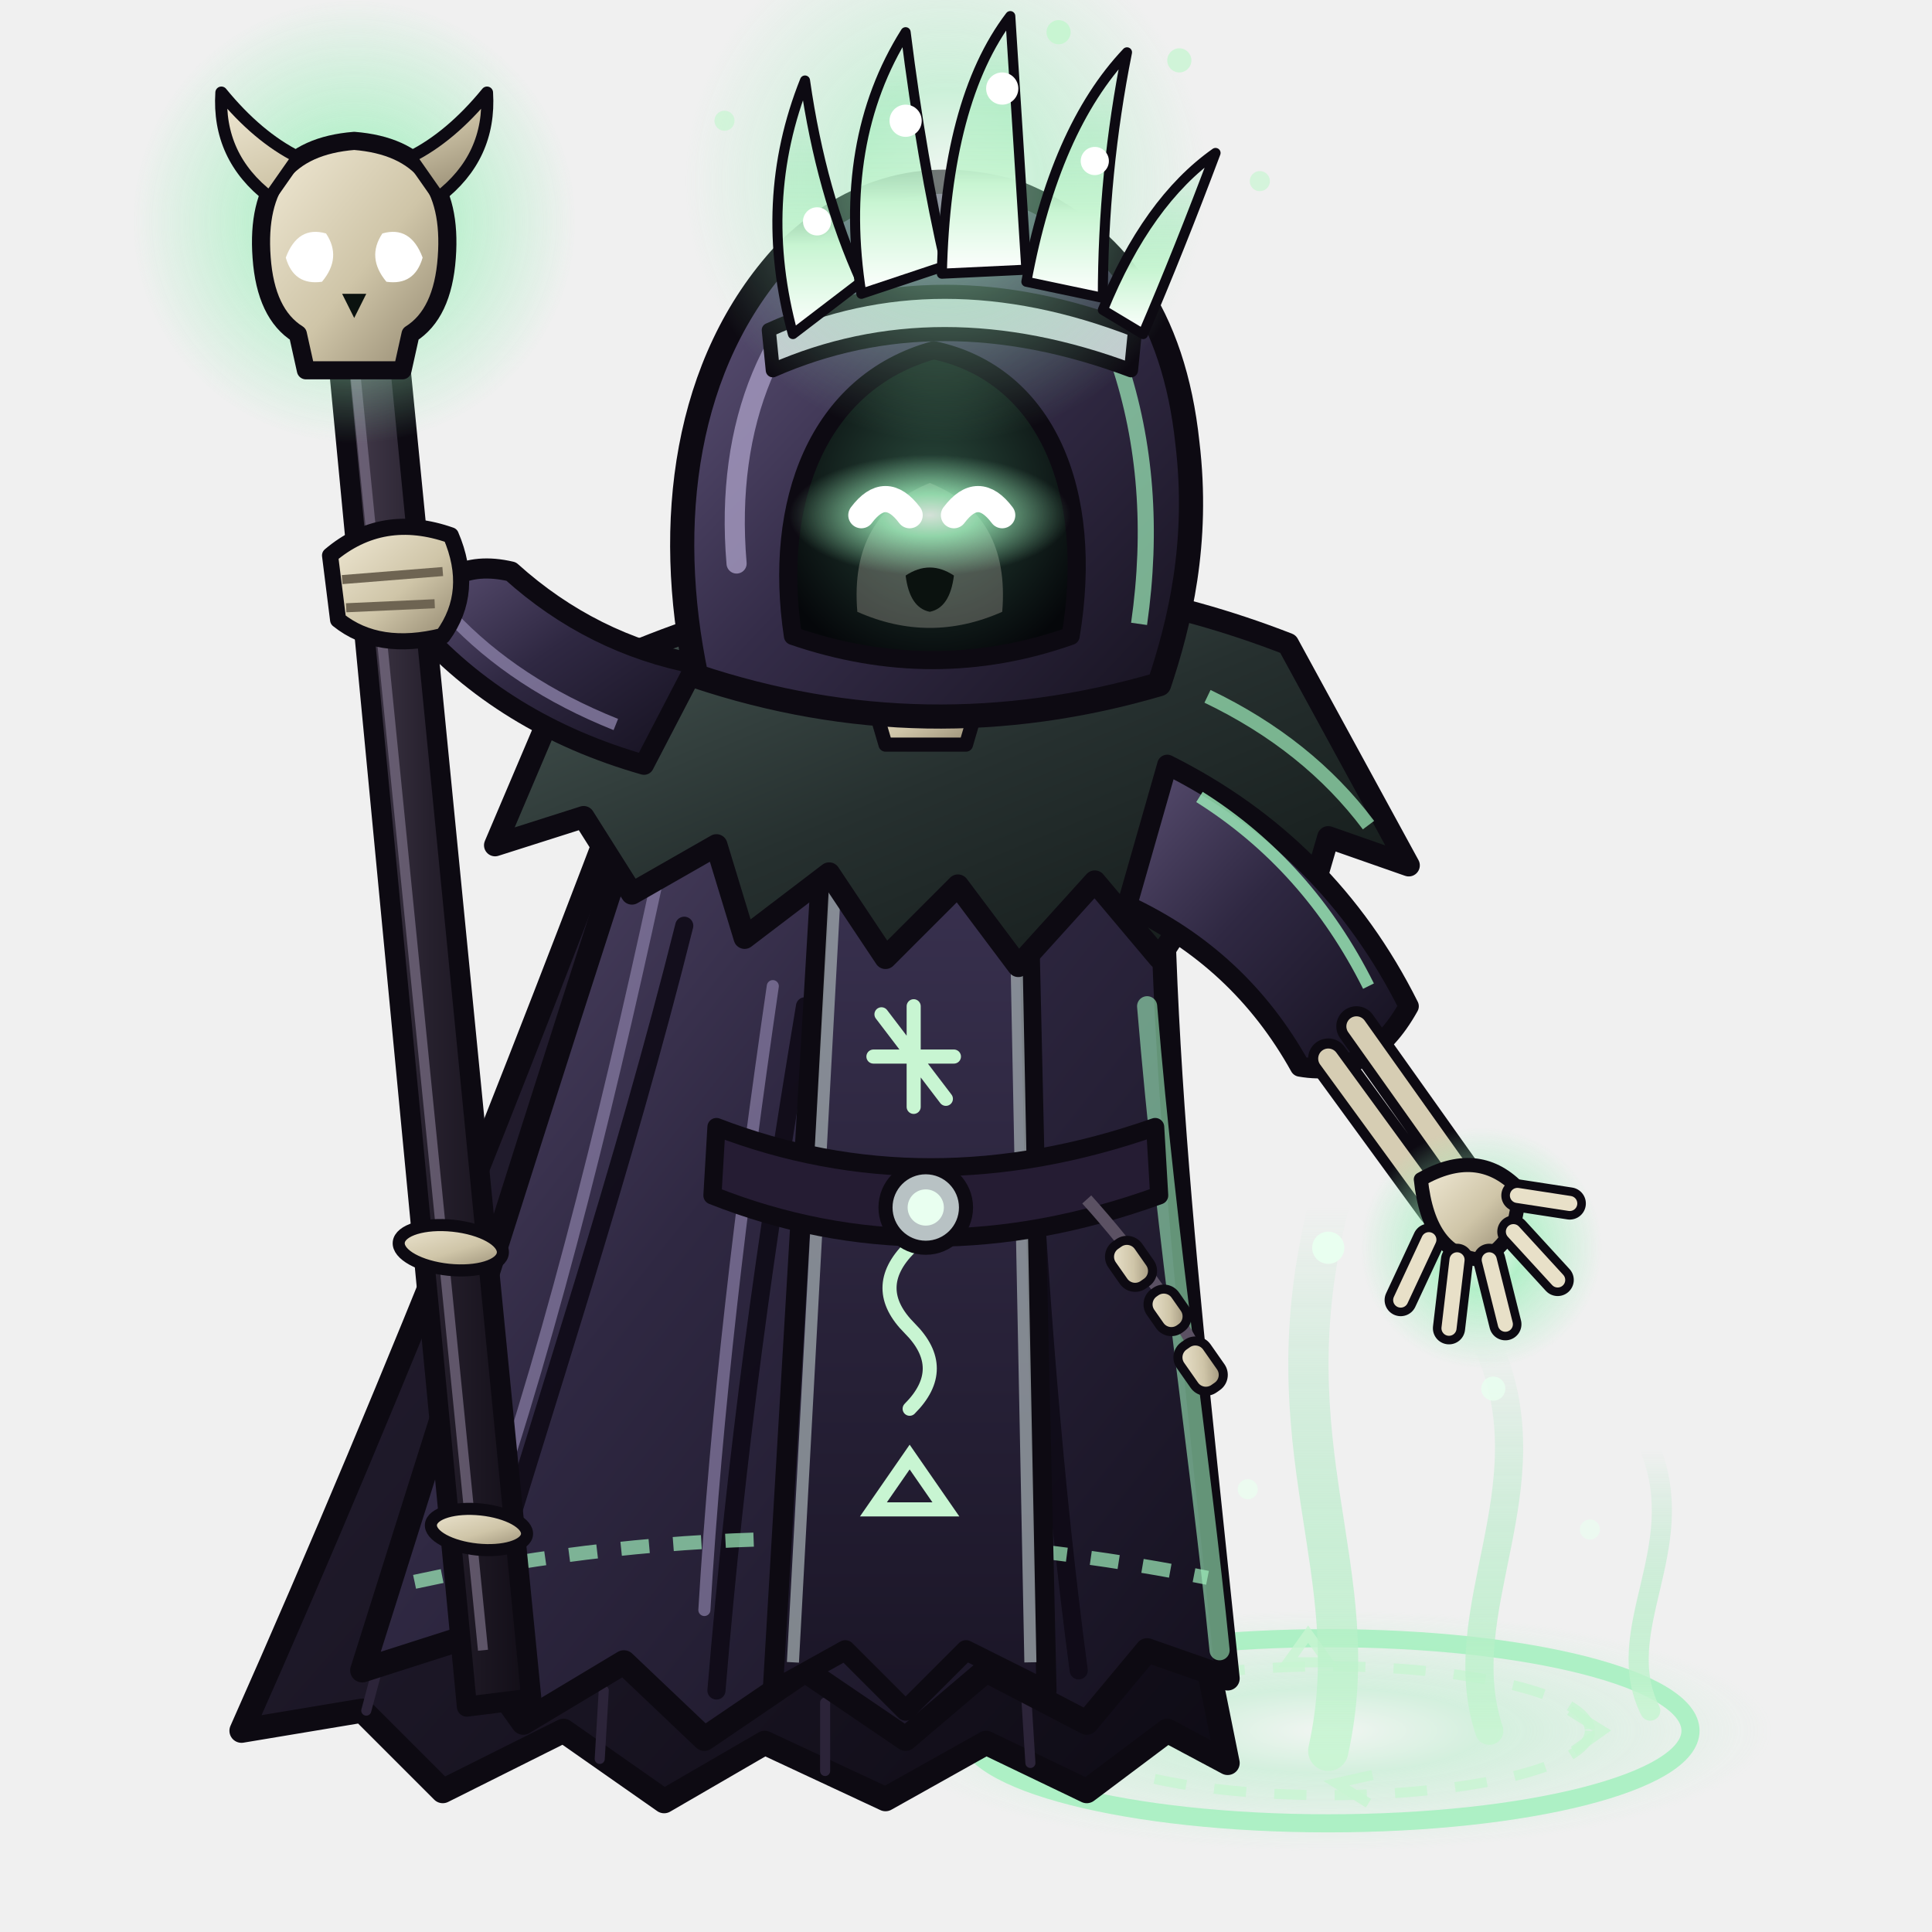
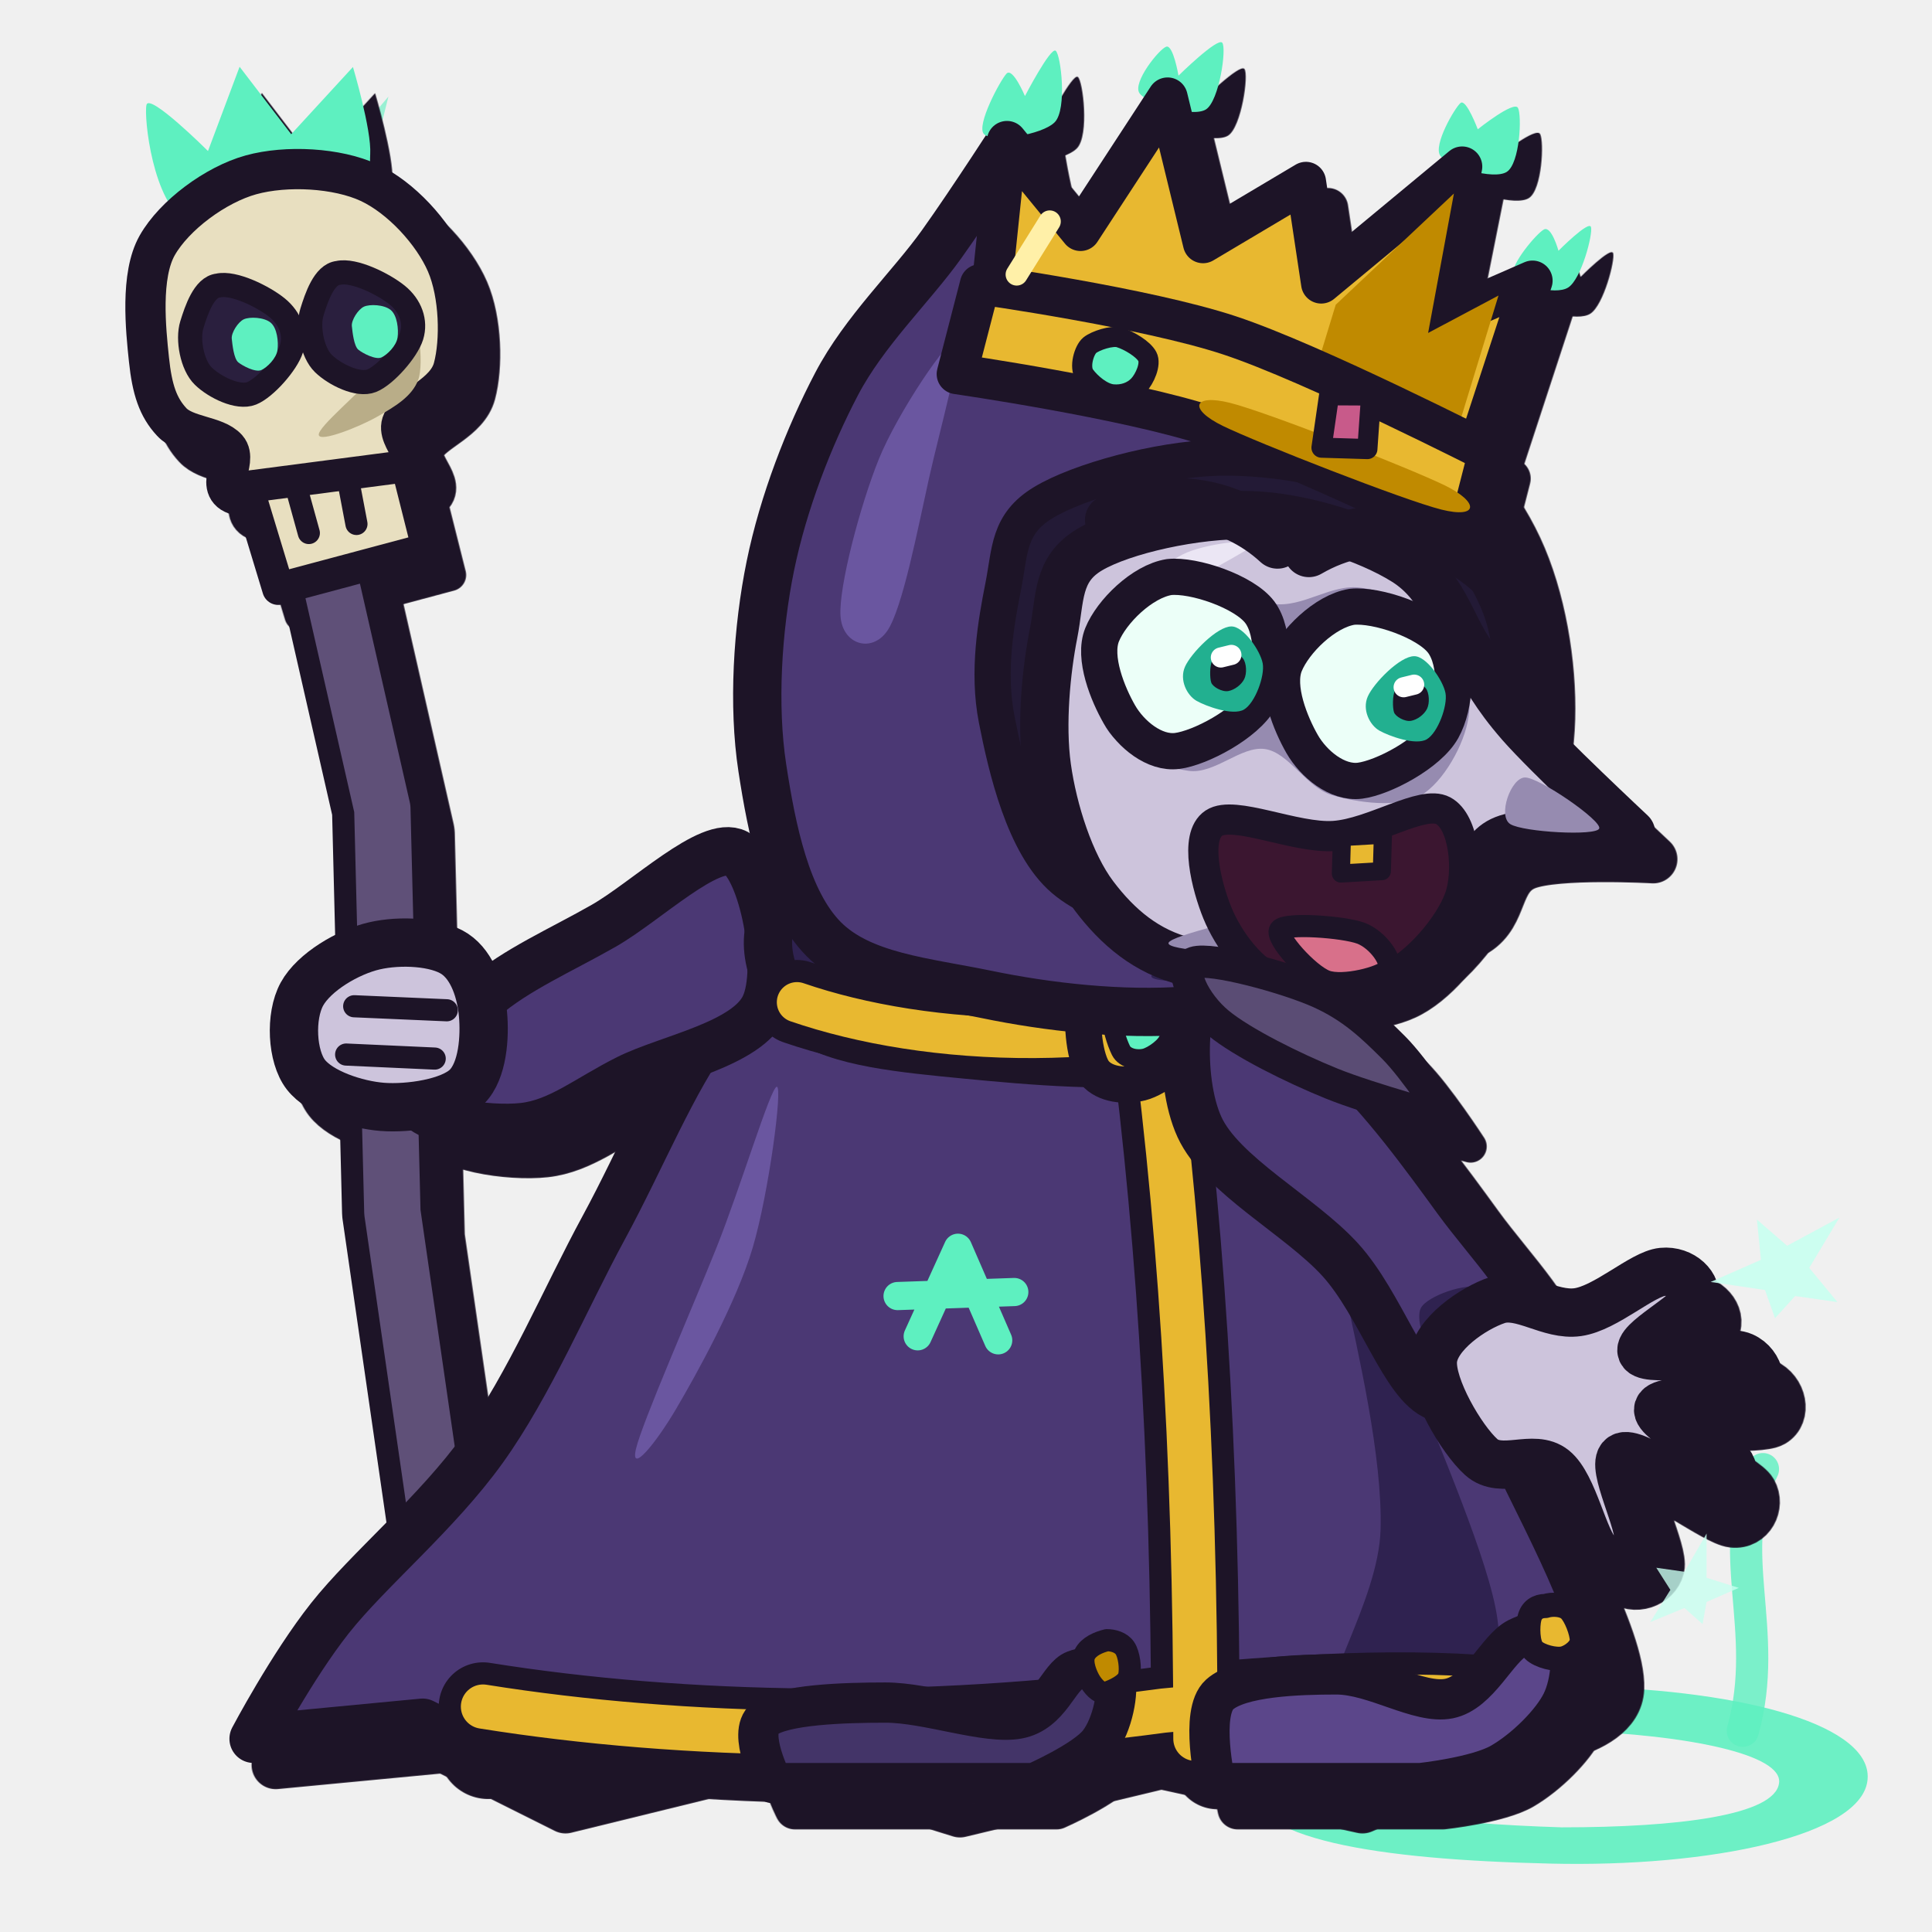
<svg xmlns="http://www.w3.org/2000/svg" viewBox="0 0 96 96" width="96" height="96">
  <defs>
-     <linearGradient id="moa-robe" x1="0" y1="0" x2="1" y2="1">
-       <stop offset="0" stop-color="#5a4f72" />
-       <stop offset="0.45" stop-color="#2f2842" />
-       <stop offset="1" stop-color="#14101e" />
-     </linearGradient>
-     <linearGradient id="moa-robe-back" x1="0" y1="0" x2="1" y2="1">
-       <stop offset="0" stop-color="#2a2338" />
-       <stop offset="1" stop-color="#0e0b15" />
-     </linearGradient>
-     <linearGradient id="moa-mantle" x1="0" y1="0" x2="1" y2="1">
-       <stop offset="0" stop-color="#4a5a56" />
-       <stop offset="0.5" stop-color="#26302f" />
-       <stop offset="1" stop-color="#111716" />
-     </linearGradient>
-     <linearGradient id="moa-hood" x1="0" y1="0" x2="1" y2="1">
-       <stop offset="0" stop-color="#655a80" />
-       <stop offset="0.5" stop-color="#342c48" />
-       <stop offset="1" stop-color="#16121f" />
-     </linearGradient>
-     <radialGradient id="moa-hood-in" cx="0.5" cy="0.45" r="0.6">
-       <stop offset="0" stop-color="#2a4a3c" />
-       <stop offset="1" stop-color="#05070a" />
-     </radialGradient>
-     <linearGradient id="moa-panel" x1="0" y1="0" x2="0" y2="1">
-       <stop offset="0" stop-color="#3b3352" />
-       <stop offset="1" stop-color="#1a1526" />
-     </linearGradient>
-     <linearGradient id="moa-bone" x1="0" y1="0" x2="1" y2="1">
-       <stop offset="0" stop-color="#f1ead6" />
-       <stop offset="0.55" stop-color="#cfc5a8" />
-       <stop offset="1" stop-color="#8f846c" />
-     </linearGradient>
-     <linearGradient id="moa-staff" x1="0" y1="0" x2="1" y2="0">
-       <stop offset="0" stop-color="#4a4152" />
-       <stop offset="0.5" stop-color="#26202d" />
-       <stop offset="1" stop-color="#110d16" />
-     </linearGradient>
-     <linearGradient id="moa-flame" x1="0" y1="1" x2="0" y2="0">
-       <stop offset="0" stop-color="#ffffff" />
-       <stop offset="0.35" stop-color="#c8f5d2" />
-       <stop offset="1" stop-color="#7fe0a4" stop-opacity="0" />
-     </linearGradient>
-     <linearGradient id="moa-thread" x1="0" y1="1" x2="0" y2="0">
-       <stop offset="0" stop-color="#c8f5d2" stop-opacity="0.9" />
-       <stop offset="1" stop-color="#7fe0a4" stop-opacity="0" />
-     </linearGradient>
-     <radialGradient id="moa-glow" cx="0.5" cy="0.5" r="0.5">
-       <stop offset="0" stop-color="#f4fff6" />
-       <stop offset="0.35" stop-color="#9ff0bc" />
-       <stop offset="1" stop-color="#9ff0bc" stop-opacity="0" />
-     </radialGradient>
+     <filter id="moa-ink" x="-6%" y="-6%" width="116%" height="116%" color-interpolation-filters="sRGB">
+       <feFlood flood-color="#1d1427" />
+       <feComposite in2="SourceAlpha" operator="in" />
+       <feOffset dx="1.1" dy="1.3" />
+       <feMerge>
+         <feMergeNode />
+         <feMergeNode in="SourceGraphic" />
+       </feMerge>
+     </filter>
  </defs>
-   <ellipse cx="66" cy="86" rx="22" ry="6" fill="url(#moa-glow)" opacity="0.35" />
-   <ellipse cx="66" cy="86" rx="18" ry="4.6" fill="none" stroke="#9ff0bc" stroke-width="0.9" opacity="0.8" />
-   <ellipse cx="66" cy="86" rx="13" ry="3.2" fill="none" stroke="#c8f5d2" stroke-width="0.5" stroke-dasharray="1.6 1.4" opacity="0.8" />
-   <path d="M52 86 l1.6 -1 l0.4 1.8 M78 85 l1.6 1 l-1.4 1 M64 82.6 l2 0 l-1 -1.4 Z M68 89.6 l-1.6 -1 l1.8 -0.4" fill="none" stroke="#c8f5d2" stroke-width="0.5" opacity="0.8" />
-   <g fill="none" stroke-linecap="round">
-     <path d="M58 86 C56 78 60 72 57 64" stroke="url(#moa-thread)" stroke-width="1.6" />
-     <path d="M66 87 C68 78 63 72 66 60" stroke="url(#moa-thread)" stroke-width="2" />
-     <path d="M74 86 C72 80 77 74 74 67" stroke="url(#moa-thread)" stroke-width="1.4" />
-     <path d="M82 85 C80 81 84 77 82 72" stroke="url(#moa-thread)" stroke-width="1" />
+   <path d="M62 88.6c0-3.2 8-5 16.6-4.8 8.4.2 14.4 2 14.2 4.6-.2 2.8-7.8 4.4-15.8 4.2-8.6-.2-15-1.2-15-4Zm4.4-.2c.2-1.6 5.6-2.6 11.6-2.4 6 .2 10.6 1.2 10.4 2.6-.2 1.6-5 2.2-10.8 2.2-6.2-.2-11.2-.8-11.2-2.4Z" fill="#5ef0c0" fill-rule="evenodd" stroke="none" opacity=".9" />
+   <path d="M70 86c-1.4-6 1.6-11 0-16m8.6 15c2-7-1.2-13 1.8-19m6.2 20c1.4-5-1-9 1-13" fill="none" stroke="#5ef0c0" stroke-width="1.6" opacity=".8" stroke-linecap="round" />
+   <path d="M19.4 18.7l-3.9-3.4-2.8 2.3 .3-3.6-5.6-1.2 5.4-1.7-.9-4.1 3.4 2.5 4-4.7-1.5 6 4.5 1.3-4.3 1.6Z" fill="#5ef0c0" stroke="none" opacity=".6" />
+   <g filter="url(#moa-ink)" stroke="#1d1427" stroke-width="2.4" stroke-linejoin="round" stroke-linecap="round">
+     <g transform="translate(1 -2) rotate(-6 22 86)">
+       <g fill="none">
+         <g stroke-width="5">
+           <path id="moa-staff" d="M22 87.6l-1-25.6 1.6-20-1.8-15" />
+         </g>
+         <use href="#moa-staff" stroke="#5f5078" stroke-width="2.8" />
+       </g>
+       <g transform="translate(0 0) rotate(0 20.8 26)">
+         <path d="M16 12c-1.6-1.1-1.6-5.4-1.4-6s2.8 2.6 2.8 2.6l2-4 2.2 3.6 3.4-3s.6 3.2.4 4.4 .2 2.4-1.4 2.8-6.4.7-8-.4Z" fill="#5ef0c0" stroke="none" opacity="1" />
+         <path d="M13.4 18.6c0-1.5 0-4.2 1-5.6s3.2-2.7 5-3 4.3.1 5.8 1 2.9 2.8 3.4 4.4 .3 3.9-.2 5.2-2.3 1.6-2.8 2.4 1.2 2.1-.2 2.6-6.8.6-8.2.2 .1-1.7-.4-2.4-2-.8-2.6-1.6-.8-1.7-.8-3.2Z" fill="#e8dfc0" stroke-width="2" />
+         <path d="M26.6 17.6c.3.1.4 2.6 0 3.4s-1.3 1.2-2.2 1.6-3 1-3 .6 2.3-1.9 3.2-2.8 1.7-2.9 2-2.8Z" fill="#b9ad88" stroke="none" />
+         <path d="M17.2 15.3c.8-.1 2.2.8 2.8 1.4s.8 1.4.5 2.1-1.5 1.8-2.2 2-1.8-.5-2.3-1.1-.6-1.9-.3-2.6 .8-1.8 1.5-1.8Z" fill="#2a1f3e" stroke-width="1.2" />
+         <path d="M23.2 15.3c.8-.1 2.2.8 2.8 1.4s.8 1.4.5 2.1-1.5 1.8-2.2 2-1.8-.5-2.3-1.1-.6-1.9-.3-2.6 .8-1.8 1.5-1.8Z" fill="#2a1f3e" stroke-width="1.2" />
+         <path d="M17.6 25.4l1 5.2 7.6-1.2-.6-4.2Z" fill="#e8dfc0" stroke-width="1.6" />
+         <path d="M20 25.6l.4 2.4m2.2-2.6l.2 2.4" fill="none" stroke-width="1.1" />
+         <path d="M18.3 17.1c.3-.1 1 0 1.3.3s.3 1 .2 1.4-.6.8-.9.9-.9-.3-1.1-.5-.2-.9-.2-1.2 .4-.8.7-.9Z" fill="#5ef0c0" stroke="none" />
+         <path d="M24.3 17.1c.3-.1 1 0 1.3.3s.3 1 .2 1.4-.6.8-.9.9-.9-.3-1.1-.5-.2-.9-.2-1.2 .4-.8.7-.9Z" fill="#5ef0c0" stroke="none" />
+       </g>
+     </g>
+     <path d="M42 45c-4.7.5-4.6 3.3-6.6 6s-3.5 6.5-5.4 10-3.7 7.8-6 11-5.7 6-7.6 8.4-3.8 6-3.8 6l8.4-.8 6 3 10.6-2.6 9 2.8 10-2.4 10 2.2 7.4-3.2s5.3-.3 5.4-2.8-3.2-8.2-5-12.2-4.2-8.1-6-11.8-.4-8.3-4.8-10.6-16.9-3.5-21.6-3Z" fill="#4b3874" />
+     <path d="M64.6 56c.5.7 3.8 7.9 5.4 12s4 9.6 4.4 12.4-.4 3.3-1.8 4.2-5.9 2.4-6.6 1 2.5-6 2.6-9.6-1.1-8.7-1.8-12-2.7-8.7-2.2-8Z" fill="#2f2250" stroke="none" />
+     <path d="M38.6 54c-.3 0-1.8 5-3 8s-3.7 8.7-4 10 1-.3 2-2 3-5.3 3.8-8 1.5-8 1.2-8Z" fill="#6a56a0" stroke="none" />
+     <g fill="none">
+       <g stroke-width="4.4">
+         <path id="mo-trim" d="M57 48.6c1.6 11.4 2.4 23.4 2.4 37.8m-35.4-1.6c10 1.6 22 1.8 33.8.2 6.2-.6 12.2-1 17.6-.4" />
+       </g>
+       <use href="#mo-trim" stroke="#e8b830" stroke-width="2.2" />
+     </g>
+     <path d="M45.6 66.4l2-4.4 2 4.6m-5-2.2l5.8-.2" fill="none" stroke="#5ef0c0" stroke-width="1.4" />
+     <path d="M60.6 84.2c1-.9 3.9-1 5.8-1s4.1 1.5 5.6 1.2 2.4-2.5 3.4-3 2-.5 2.4 0 .3 2.2-.2 3.2-1.8 2.3-3 3-4 1-4 1l-10.2 0s-.8-3.5.2-4.4Z" fill="#5b468a" stroke-width="2" />
+     <path d="M76.8 79.8c.3-.1.9-.1 1.2.2s.6 1.1.6 1.5-.5.8-.9.9-1.2-.1-1.5-.4-.3-1.2-.2-1.6 .4-.6.8-.6Z" fill="#e8b830" stroke-width="1.2" />
+     <path d="M38 85.4c.9-.7 3.9-.8 6-.8s5 1.1 6.6.8 2-2.1 2.8-2.4 1.8-.2 2 .4-.1 2.3-.8 3.2-3.2 2-3.2 2l-13 0s-1.3-2.5-.4-3.2Z" fill="#433468" stroke-width="2" />
+     <path d="M55 81.5c.3 0 .7.1.9.4s.3 1 .2 1.4-.8.7-1.1.8-.6-.2-.8-.5-.5-1-.3-1.4 .7-.6 1.1-.7Z" fill="#c08a00" stroke-width="1.1" />
+     <g transform="translate(-3.4 -6)">
+       <path d="M40 48.4c-1.3-.7-4.5 2.4-6.6 3.6s-4.4 2.2-6 3.6-3.7 3.9-3.4 5 3.6 1.6 5.4 1.4 3.2-1.4 5.2-2.4 5.9-1.7 6.8-3.6-.1-6.9-1.4-7.6Z" fill="#4b3874" />
+       <path d="M18.4 55.4c.6-1.1 2.3-2.1 3.6-2.4s3.1-.2 4 .4 1.3 1.9 1.4 3 0 2.8-.8 3.6-2.9 1.1-4.2 1-3.1-.7-3.8-1.6-.8-2.9-.2-4Z" fill="#cdc4dc" />
+       <path d="M21 56l4.6.2m-5 2.2l4.4.2" fill="none" stroke-width="1.1" />
+     </g>
+     <path d="M38.6 45.4c1-1.2 4.5-2 7.4-2.2s6.8.9 10 1.2 7.7-.2 9.4.6 2.1 3.1 1 4.4-4.7 2.7-7.8 3.2-7.5.1-10.6-.2-6.4-.6-8-1.8-2.4-4-1.4-5.2Z" fill="#2f2250" />
+     <g fill="none">
+       <g stroke-width="4.2">
+         <path id="mo-collar" d="M39.6 49.8c6.4 2.2 16.4 2.8 26-.8" />
+       </g>
+       <use href="#mo-collar" stroke="#e8b830" stroke-width="2" />
+     </g>
+     <path d="M55.7 48.3c.8-.2 2.2.3 2.7.9s1.1 1.9.8 2.6-1.7 1.8-2.5 2-1.8.1-2.3-.5-.7-2.5-.5-3.4 1.1-1.5 1.8-1.6Z" fill="#e8b830" stroke-width="1.8" />
+     <path d="M56.2 49.8c.4 0 1.2.2 1.5.5s.5.9.4 1.3-.8.9-1.2 1-1 0-1.2-.4-.5-1.3-.4-1.7 .5-.7.9-.7Z" fill="#5ef0c0" stroke-width="1" />
+     <path d="M60 48.4c1.2-.6 4.5 2.3 6.6 4.2s4.2 4.8 5.8 7 4.2 4.8 4 6.4-3.4 4-5 3.4-2.8-4.6-4.8-6.8-5.9-4.2-7-6.6-.8-7 .4-7.6Z" fill="#4b3874" />
+     <path d="M73.6 64c.7.3 1.3 2 1 2.6s-2.3 1.3-3 1-1.3-2-1-2.6 2.3-1.3 3-1Z" fill="#2f2250" stroke="none" />
+     <path d="M71.2 67.6c.1-1.3 2-2.6 3.2-3s2.6.8 4 .6 3.2-1.9 4.2-2 1.8.7 1.6 1.4-3 2.1-2.6 2.6 4.1-.2 5 .2 1.1 1.6.4 2-4.4 0-4.6.6 3.2 2.1 3.6 2.8-.1 1.7-1 1.6-3.8-2.4-4.4-2 1 3.4.8 4.2-1.3 1.2-2 .6-1.2-3.4-2.2-4.2-2.6.3-3.6-.6-2.5-3.5-2.4-4.8Z" fill="#cdc4dc" />
+     <g transform="translate(4 3) rotate(8 54 40)">
+       <path d="M37.6 46c-2.1-1.6-3.3-5-4.2-8s-1.2-6.8-1-10 1-6.6 2-9.4 3-5.3 4.2-7.6 3-6.2 3-6.2 1.5 5.1 3.4 6.6 5.2 1.5 8 2.2 6.1.6 8.6 1.8 4.7 3.1 6.2 5.4 2.5 5.5 2.8 8.2-.1 5.6-1 8-1.9 4.7-4.2 6.4-6.2 2.9-9.4 3.6-6.9.8-10 .6-6.3 0-8.4-1.6Z" fill="#4b3874" />
+       <path d="M36.2 30c-.3-1.4.2-5.6.8-8s2.6-6.5 3-6.4-.2 4.5-.4 7-.4 6.6-1 7.8-2.1 1-2.4-.4Z" fill="#6a56a0" stroke="none" />
+       <path d="M67.4 33c.4.5 0 4.8-1 6.6s-2.7 3.4-4.8 4.4-7.3 2-7.6 1.6 4.3-2.5 6-4 2.8-3.6 4-5 3-4.1 3.4-3.6Z" fill="#2f2250" stroke="none" />
+       <path d="M45.4 23c1.6-1.3 5.3-2.9 8.2-3.4s6.9-.3 9.4.6 4.5 2.8 5.6 4.8 1.3 4.6 1 7-1.1 5.6-3 7.4-5.7 2.9-8.6 3.2-6.8.2-9-1.2-3.6-5.1-4.4-7.4-.7-4.8-.6-6.6-.2-3.1 1.4-4.4Z" fill="#231a36" stroke-width="1.8" />
+       <path d="M48 25c1.5-1.2 5-2.5 7.6-2.8s6 .3 8 1.2 2.7 2.8 3.8 4 1.5 1.9 3 3.2 6.2 4.6 6.2 4.6-4.8.4-6.2 1.2-.7 2.5-2 3.6-3.7 2.4-5.8 3.2-5 1.6-7 1.4-3.6-1.2-5-2.6-2.6-3.9-3.2-6-.7-4.8-.6-6.6-.3-3.2 1.2-4.4Z" fill="#cdc4dc" />
+       <path d="M67.4 37.2c.9 0-.6 2.8-1.8 3.8s-3.8 1.9-5.6 2.4-5.5.8-5.4.4 3.7-1.7 5.8-2.8 6.1-3.8 7-3.8Z" fill="#968bb0" stroke="none" />
+       <path d="M71 33.2c.7-.1 4.1 1.6 4 2s-3.7.7-4.4.4-.3-2.3.4-2.4Z" fill="#968bb0" stroke="none" />
+       <path d="M50 28c.2-.9 1.6-2.7 2.6-3.4s3.4-1.3 3.4-1-2.6 1.9-3.4 3-1 3.2-1.4 3.4-1.4-1.1-1.2-2Z" fill="#ebe6f4" stroke="none" />
+       <path d="M48.8 28c.4-1.4 2.4-2.7 3.8-3s3.3 1.4 4.8 1.4 2.7-1.4 4.2-1.4 3.6.5 4.6 1.4 1.6 2.8 1.6 4.2-.8 3.4-1.8 4.2-3.1.8-4.4.6-2.4-1.8-3.6-1.8-2.3 1.6-3.6 1.6-3.5-.4-4.4-1.6-1.6-4.2-1.2-5.6Z" fill="#968bb0" stroke="none" />
+       <path d="M52.1 25.8c1.2-.3 3.8.2 4.7 1.1s1.1 3 .6 4.3-2.6 2.8-3.7 3.1-2.4-.5-3.1-1.4-1.7-2.6-1.4-3.8 1.6-2.9 2.9-3.3Z" fill="#ecfff8" stroke-width="1.8" />
+       <path d="M55.5 27.8c.6-.1 1.6 1 1.8 1.6s-.1 2-.6 2.4-1.9.1-2.4-.1-1-.9-.8-1.6 1.3-2.2 2-2.3Z" fill="#22b090" stroke="none" />
+       <path d="M61.3 26c1.2-.3 3.8.2 4.7 1.1s1.1 3 .6 4.3-2.6 2.8-3.7 3.1-2.4-.5-3.1-1.4-1.7-2.6-1.4-3.8 1.6-2.9 2.9-3.3Z" fill="#ecfff8" stroke-width="1.8" />
+       <path d="M64.7 28c.6-.1 1.6 1 1.8 1.6s-.1 2-.6 2.4-1.9.1-2.4-.1-1-.9-.8-1.6 1.3-2.2 2-2.3Z" fill="#22b090" stroke="none" />
+       <path d="M55.3 29c.3-.1.8.1 1 .3s.3.7.2 1-.4.6-.7.7-.8-.1-.9-.3-.2-.8-.1-1.1 .3-.6.5-.6Zm9.2.2c.3-.1.8.1 1 .3s.3.7.2 1-.4.6-.7.7-.8-.1-.9-.3-.2-.8-.1-1.1 .3-.6.5-.6Z" fill="#1d1427" stroke="none" />
+       <path d="M55.2 29.4l.5-.2m8.7.4l.5-.2" fill="none" stroke="#ffffff" stroke-width="1" />
+       <path d="M48.8 23.4c2.4-1.8 5.8-1.8 8.4 0m1.6.2c2.8-2.2 6.4-2.2 9.4 0" fill="none" stroke-width="2.5" />
+       <path d="M56 37.6c.9-.8 4.1.2 6-.2s4.1-2.4 5.2-2 1.7 2.8 1.4 4.2-1.6 3.5-3 4.4-3.7 1.3-5.2 1-2.9-1.8-3.6-3-1.7-3.6-.8-4.4Z" fill="#3b1630" stroke-width="1.5" />
+       <path d="M62.4 37.4l2-.4 .2 1.8-2 .4Z" fill="#e8b830" stroke-width=".9" />
+       <path d="M60 42.4c.2-.4 3.1-.6 4-.4s1.8 1.2 1.6 1.6-2.1 1.2-3 1-2.8-1.8-2.6-2.2Z" fill="#d8708a" stroke-width="1.1" />
+       <path d="M56 44.6c.8-.4 4.7.1 6.4.6s2.8 1.3 4 2.2 3.2 3.2 3.2 3.2-4-.5-6-1-4.7-1.4-6-2.2-2.4-2.4-1.6-2.8Z" fill="#5a4c74" stroke-width="1.6" />
+     </g>
+     <g transform="translate(5 .4) rotate(17 56 20)">
+       <path d="M40.4 10.4c-.5-.3 0-2.8.2-3.2s1.2.8 1.2.8 .5-2.7.8-2.6 1.4 2.6 1 3.4-2.7 1.9-3.2 1.6Z" fill="#5ef0c0" stroke="none" opacity="1" />
+       <path d="M47.2 6.2c-.5-.4.3-2.4.6-2.6s1 1.2 1 1.2 1.3-2.4 1.6-2.2 .7 2.8.2 3.4-2.9.6-3.4.2Z" fill="#5ef0c0" stroke="none" opacity="1" />
+       <path d="M62.4 4.8c-.5-.4 0-2.5.2-2.8s1.2 1 1.2 1 1.3-1.9 1.6-1.6 .9 2.6.4 3.2-2.9.6-3.4.2Z" fill="#5ef0c0" stroke="none" opacity="1" />
+       <path d="M67.6 9.4c-.3-.4.5-2.3.8-2.6s1 .8 1 .8 1-1.9 1.2-1.6 .3 2.6-.2 3.2-2.5.6-2.8.2Z" fill="#5ef0c0" stroke="none" opacity="1" />
+       <path d="M43.2 18.6l-1.6-8.2 4.8 3.2 2.2-7.6 3.8 6.4 4-4.4 2.2 4.6 5-7.6 .8 8 4.2-3.6-.2 10Z" fill="#e8b830" stroke-width="2" />
+       <path d="M59.6 13.4l4-7 .8 7 2.8-2.8 0 7.4-7.6-.6Z" fill="#c08a00" stroke="none" />
+       <path d="M42.4 17.6c0 0 8.2-1.3 12.6-1.2s14 1.8 14 1.8l.2 4.4s-9.4-1.5-13.8-1.6-12.8 1.2-12.8 1.2l-.2-4.6Z" fill="#e8b830" stroke-width="2" />
+       <path d="M56 19.6c1.9-.1 9.5.5 11.4.8s2.1 1.1.2 1.2-9.7-.5-11.6-.8-1.9-1.1 0-1.2Z" fill="#c08a00" stroke="none" />
+       <path d="M49.8 18.1c.5 0 1.3.2 1.6.5s.2 1.1 0 1.5-.6.7-1.1.8-1.2-.2-1.6-.5-.4-1.2-.2-1.5 .9-.8 1.3-.8Z" fill="#5ef0c0" stroke-width="1" />
+       <path d="M60.6 17.8l2-.6 .6 2.6-2.2.6Z" fill="#c85a8a" stroke-width="1" />
+       <path d="M44 16.6l.8-3" fill="none" stroke="#fff0a8" stroke-width="1.1" />
+     </g>
  </g>
-   <g fill="#e9fff0">
-     <circle cx="57.4" cy="66" r="0.7" opacity="0.8" />
-     <circle cx="66" cy="62" r="0.8" />
-     <circle cx="74.2" cy="69" r="0.6" opacity="0.8" />
-     <circle cx="62" cy="74" r="0.5" opacity="0.7" />
-     <circle cx="79" cy="76" r="0.5" opacity="0.6" />
-   </g>
-   <path d="M33 34 C27 50 20 68 12 86 L18 85 L22 89 L28 86 L33 89.5 L38 86.6 L44 89.4 L49 86.6 L54 89 L58 86 L61 87.6 C57 68 54 50 56 34 Z" fill="url(#moa-robe-back)" stroke="#0d0a12" stroke-width="1.2" stroke-linejoin="round" />
-   <path d="M19 82 l-0.8 3 M30 84 l-0.2 3.4 M41 84.6 l0 3.4 M51 84.4 l0.2 3.2" stroke="#2c2439" stroke-width="0.5" stroke-linecap="round" />
-   <path d="M34 33 C29 48 24 64 18 83 L23 81.4 L26 85.6 L31 82.6 L35 86.4 L40 83 L45 86.4 L49 83 L54 85.6 L57 82 L61 83.4 C59 64 57 48 58 33 Z" fill="url(#moa-robe)" stroke="#0d0a12" stroke-width="1.2" stroke-linejoin="round" />
-   <path d="M34 46 C31 58 27 70 24 80 M40 50 C38 62 36.6 72 35.6 84 M51 52 C51.6 64 52.4 74 53.6 83" fill="none" stroke="#0e0a16" stroke-width="0.9" stroke-linecap="round" opacity="0.9" />
-   <path d="M32.6 44 C30 56 27 68 23.4 78 M38.4 49 C36.8 60 35.6 70 35 80" fill="none" stroke="#8a7fa6" stroke-width="0.6" stroke-linecap="round" opacity="0.7" />
-   <path d="M57 50 C58 62 59.6 72 60.6 82" fill="none" stroke="#9ff0bc" stroke-width="1" stroke-linecap="round" opacity="0.6" />
-   <path d="M20.6 78.6 Q40 74.4 60 78.4" fill="none" stroke="#9ff0bc" stroke-width="0.7" stroke-dasharray="1.4 1.2" opacity="0.7" />
-   <path d="M41 40 L51 40 L52 84 L48 82 L45 85 L42 82 L38.4 84 Z" fill="url(#moa-panel)" stroke="#0d0a12" stroke-width="1" stroke-linejoin="round" />
-   <path d="M41.6 42 L39.4 82.6 M50.4 42 L51.2 82.6" stroke="#9aa3a8" stroke-width="0.6" opacity="0.8" />
-   <g fill="none" stroke="#c8f5d2" stroke-width="0.7" stroke-linecap="round">
-     <path d="M45.4 50 l0 5 M43.4 52.5 l4 0 M43.8 50.4 l3.2 4.2" />
-     <path d="M45.2 62 q-2 2 0 4 q2 2 0 4" />
-     <path d="M43.4 75 l1.8 -2.6 l1.8 2.6 Z" />
-   </g>
-   <path d="M35.6 56 Q46 60 57.4 56 L57.6 59.4 Q46 63.6 35.4 59.4 Z" fill="#251c33" stroke="#0d0a12" stroke-width="0.9" stroke-linejoin="round" />
-   <circle cx="46" cy="60" r="2" fill="#b8c2c4" stroke="#0d0a12" stroke-width="0.7" />
-   <circle cx="46" cy="60" r="0.9" fill="#e9fff0" />
-   <path d="M54 59.6 Q57.6 63.6 59.6 67.4" fill="none" stroke="#5b5163" stroke-width="0.6" />
-   <g fill="url(#moa-bone)" stroke="#0d0a12" stroke-width="0.45">
-     <rect x="55.4" y="61.6" width="1.6" height="2.4" rx="0.7" transform="rotate(-35 56.2 62.8)" />
-     <rect x="57.2" y="64" width="1.5" height="2.2" rx="0.7" transform="rotate(-35 58 65)" />
-     <rect x="58.8" y="66.6" width="1.6" height="2.6" rx="0.7" transform="rotate(-35 59.6 67.8)" />
-   </g>
-   <path d="M28 34 Q46 25 64 32 L70 43 L66 41.6 L64.6 46.4 L60.6 43 L57.6 47.6 L54.4 43.8 L50.6 48 L47.6 44 L44 47.6 L41.2 43.4 L37 46.6 L35.6 42 L31.4 44.4 L29 40.6 L24.6 42 Z" fill="url(#moa-mantle)" stroke="#0d0a12" stroke-width="1.1" stroke-linejoin="round" />
-   <path d="M30 35.4 Q40 30 48 30" fill="none" stroke="#9db5ad" stroke-width="0.9" stroke-linecap="round" opacity="0.7" />
-   <path d="M60 34.6 Q65 37 68 41" fill="none" stroke="#9ff0bc" stroke-width="0.7" opacity="0.7" />
-   <path d="M43 33.6 L49 33.6 L48 37 L44 37 Z" fill="url(#moa-bone)" stroke="#0d0a12" stroke-width="0.7" stroke-linejoin="round" />
-   <circle cx="46" cy="35.2" r="0.9" fill="#9ff0bc" />
-   <path d="M58 38 Q66 42 70 50 Q68 53.6 64.6 53 Q61.6 47.6 56 45 Z" fill="url(#moa-robe)" stroke="#0d0a12" stroke-width="1" stroke-linejoin="round" />
-   <path d="M59.6 39.6 Q65 43 68 49" fill="none" stroke="#9ff0bc" stroke-width="0.6" opacity="0.8" />
-   <path d="M67.4 51 L72.8 58.6 M66 52.6 L71.4 60" stroke="#0d0a12" stroke-width="2" stroke-linecap="round" />
-   <path d="M67.4 51 L72.8 58.6 M66 52.6 L71.4 60" stroke="#d6cdb3" stroke-width="1" stroke-linecap="round" />
-   <circle cx="73.6" cy="62" r="6" fill="url(#moa-glow)" opacity="0.75" />
-   <path d="M70.6 58.6 Q73.4 57 75.4 59 Q75.6 61.6 73.6 62.6 Q71 62.4 70.6 58.6 Z" fill="url(#moa-bone)" stroke="#0d0a12" stroke-width="0.7" stroke-linejoin="round" />
-   <g fill="none" stroke-linecap="round">
-     <path d="M71 61.6 L69.6 64.6 M72.4 62.6 L72 66 M74 62.6 L74.8 65.8 M75.2 61.2 L77.4 63.6 M75.4 59.4 L78 59.8" stroke="#0d0a12" stroke-width="1.6" />
-     <path d="M71 61.6 L69.6 64.6 M72.4 62.6 L72 66 M74 62.6 L74.8 65.8 M75.2 61.2 L77.4 63.6 M75.4 59.4 L78 59.8" stroke="#e8e0c8" stroke-width="0.75" />
-   </g>
-   <path d="M16.4 13.6 L19.4 13.2 L26.4 84.4 L23.2 84.8 Z" fill="url(#moa-staff)" stroke="#0d0a12" stroke-width="1" stroke-linejoin="round" />
-   <path d="M17.4 16 L24 82" stroke="#7a6f86" stroke-width="0.5" opacity="0.7" />
-   <g fill="url(#moa-bone)" stroke="#0d0a12" stroke-width="0.6">
-     <ellipse cx="19.6" cy="30" rx="2.6" ry="1.1" transform="rotate(6 19.6 30)" />
-     <ellipse cx="22.4" cy="62" rx="2.6" ry="1.1" transform="rotate(6 22.4 62)" />
-     <ellipse cx="23.8" cy="76" rx="2.4" ry="1" transform="rotate(6 23.8 76)" />
-   </g>
-   <path d="M32 38 Q25 36 20.6 31 Q22 27.6 25.4 28.4 Q29.4 32 34.6 33 Z" fill="url(#moa-robe)" stroke="#0d0a12" stroke-width="1" stroke-linejoin="round" />
-   <path d="M30.6 36 Q25.6 34 22.4 30.6" fill="none" stroke="#8a7fa6" stroke-width="0.6" opacity="0.8" />
-   <path d="M16.4 27.6 Q19 25.4 22.4 26.6 Q23.6 29.4 22 31.6 Q18.8 32.4 16.8 30.8 Z" fill="url(#moa-bone)" stroke="#0d0a12" stroke-width="0.8" stroke-linejoin="round" />
-   <path d="M17 28.8 L22 28.4 M17.2 30.2 L21.6 30" stroke="#6e6452" stroke-width="0.45" />
-   <circle cx="17.6" cy="11" r="11" fill="url(#moa-glow)" opacity="0.7" />
-   <path d="M12 1.8 Q11.6 -3.6 16.6 -4 Q21.6 -3.6 21.2 1.8 Q21 4.6 19.4 5.6 L19 7.4 L14.2 7.4 L13.8 5.6 Q12.2 4.6 12 1.8 Z" fill="url(#moa-bone)" stroke="#0d0a12" stroke-width="0.9" stroke-linejoin="round" transform="translate(1 11)" />
-   <g transform="translate(1 11)">
-     <path d="M13.2 1.8 Q13.8 0.2 15.2 0.6 Q16 1.8 15 3 Q13.6 3.2 13.2 1.8 Z M20 1.8 Q19.4 0.2 18 0.6 Q17.2 1.8 18.2 3 Q19.6 3.2 20 1.8 Z" fill="#ffffff" />
-     <path d="M16 3.6 L16.6 4.8 L17.2 3.6 Z" fill="#0b120f" />
-     <path d="M12.4 -1.2 Q9.8 -3.2 10 -6.4 Q11.8 -4.2 13.8 -3.2 Z M20.8 -1.2 Q23.4 -3.2 23.2 -6.4 Q21.4 -4.2 19.4 -3.2 Z" fill="url(#moa-bone)" stroke="#0d0a12" stroke-width="0.6" stroke-linejoin="round" />
-   </g>
-   <path d="M34.6 33.6 C33 26 34 18 39 12.6 Q44 7.6 50.6 9.6 Q58 12.6 59 22 C59.6 27 58.6 31 57.6 34 Q46 37.4 34.6 33.6 Z" fill="url(#moa-hood)" stroke="#0d0a12" stroke-width="1.2" stroke-linejoin="round" />
-   <path d="M36.6 28 C36 21 38.4 15.4 43 12.4" fill="none" stroke="#a69bc2" stroke-width="1" stroke-linecap="round" opacity="0.8" />
-   <path d="M55.6 18 Q57.6 24 56.6 31" fill="none" stroke="#9ff0bc" stroke-width="0.8" opacity="0.7" />
-   <path d="M39.4 31.6 C38.4 25 40.6 19 46.4 17.4 C52 18.6 54.4 24.4 53.2 31.6 Q46.4 34 39.4 31.6 Z" fill="url(#moa-hood-in)" stroke="#0d0a12" stroke-width="0.9" stroke-linejoin="round" />
-   <path d="M42.6 30.4 Q42.2 25.6 46.2 24 Q50.2 25.6 49.8 30.4 Q46.2 32 42.6 30.4 Z" fill="#c4c0b2" opacity="0.32" />
-   <ellipse cx="46.2" cy="25.6" rx="7" ry="3" fill="url(#moa-glow)" opacity="0.8" />
-   <path d="M42.8 25.6 Q44 24 45.2 25.6 M47.4 25.6 Q48.6 24 49.8 25.6" fill="none" stroke="#ffffff" stroke-width="1.3" stroke-linecap="round" />
-   <path d="M45 28.6 Q46.2 27.8 47.4 28.6 Q47.2 30.2 46.2 30.4 Q45.2 30.2 45 28.6 Z" fill="#0b120f" />
-   <path d="M38.2 16.4 Q46.6 12.6 56.4 16.4 L56.2 18.4 Q46.6 14.8 38.4 18.4 Z" fill="#c4ccd0" stroke="#0d0a12" stroke-width="0.7" stroke-linejoin="round" />
-   <circle cx="47" cy="9" r="13" fill="url(#moa-glow)" opacity="0.45" />
-   <g stroke="#0d0a12" stroke-width="0.5" stroke-linejoin="round">
-     <path d="M39.4 16.6 Q37.6 10 40 4 Q40.8 9.6 42.8 14 Z" fill="url(#moa-flame)" />
-     <path d="M42.8 14.6 Q41.6 7 45 1.6 Q45.8 8 47 13.2 Z" fill="url(#moa-flame)" />
-     <path d="M46.8 13.6 Q47 5 50.2 0.8 Q50.6 7 51 13.4 Z" fill="url(#moa-flame)" />
-     <path d="M51 14 Q52.4 6.4 56 2.6 Q54.8 8.6 54.8 14.8 Z" fill="url(#moa-flame)" />
-     <path d="M54.8 15.4 Q57 10 60.4 7.6 Q58.6 12.4 56.8 16.6 Z" fill="url(#moa-flame)" />
-   </g>
-   <g fill="#ffffff">
-     <circle cx="40.6" cy="11" r="0.7" />
-     <circle cx="45" cy="6" r="0.8" />
-     <circle cx="49.8" cy="4.4" r="0.8" />
-     <circle cx="54.4" cy="8" r="0.7" />
-   </g>
-   <g fill="#c8f5d2">
-     <circle cx="52.6" cy="1.6" r="0.6" />
-     <circle cx="58.6" cy="3" r="0.6" opacity="0.8" />
-     <circle cx="36" cy="6" r="0.5" opacity="0.7" />
-     <circle cx="62.6" cy="9" r="0.5" opacity="0.7" />
-   </g>
+   <path d="M85 63.7l2.5-1.1-.2-2 1.5 1.3 2.6-1.4-1.5 2.5 1.4 1.7-2.1-.3-1 1.1-.5-1.4Z" fill="#c8fff0" stroke="none" opacity=".9" />
+   <path d="M84.8 76.2l0 2.2 1.6.5-1.6.7-.2 1.1-.9-.8-1.7.7 1-1.6-.7-1.1 1.4.2Z" fill="#c8fff0" stroke="none" opacity=".8" />
</svg>
